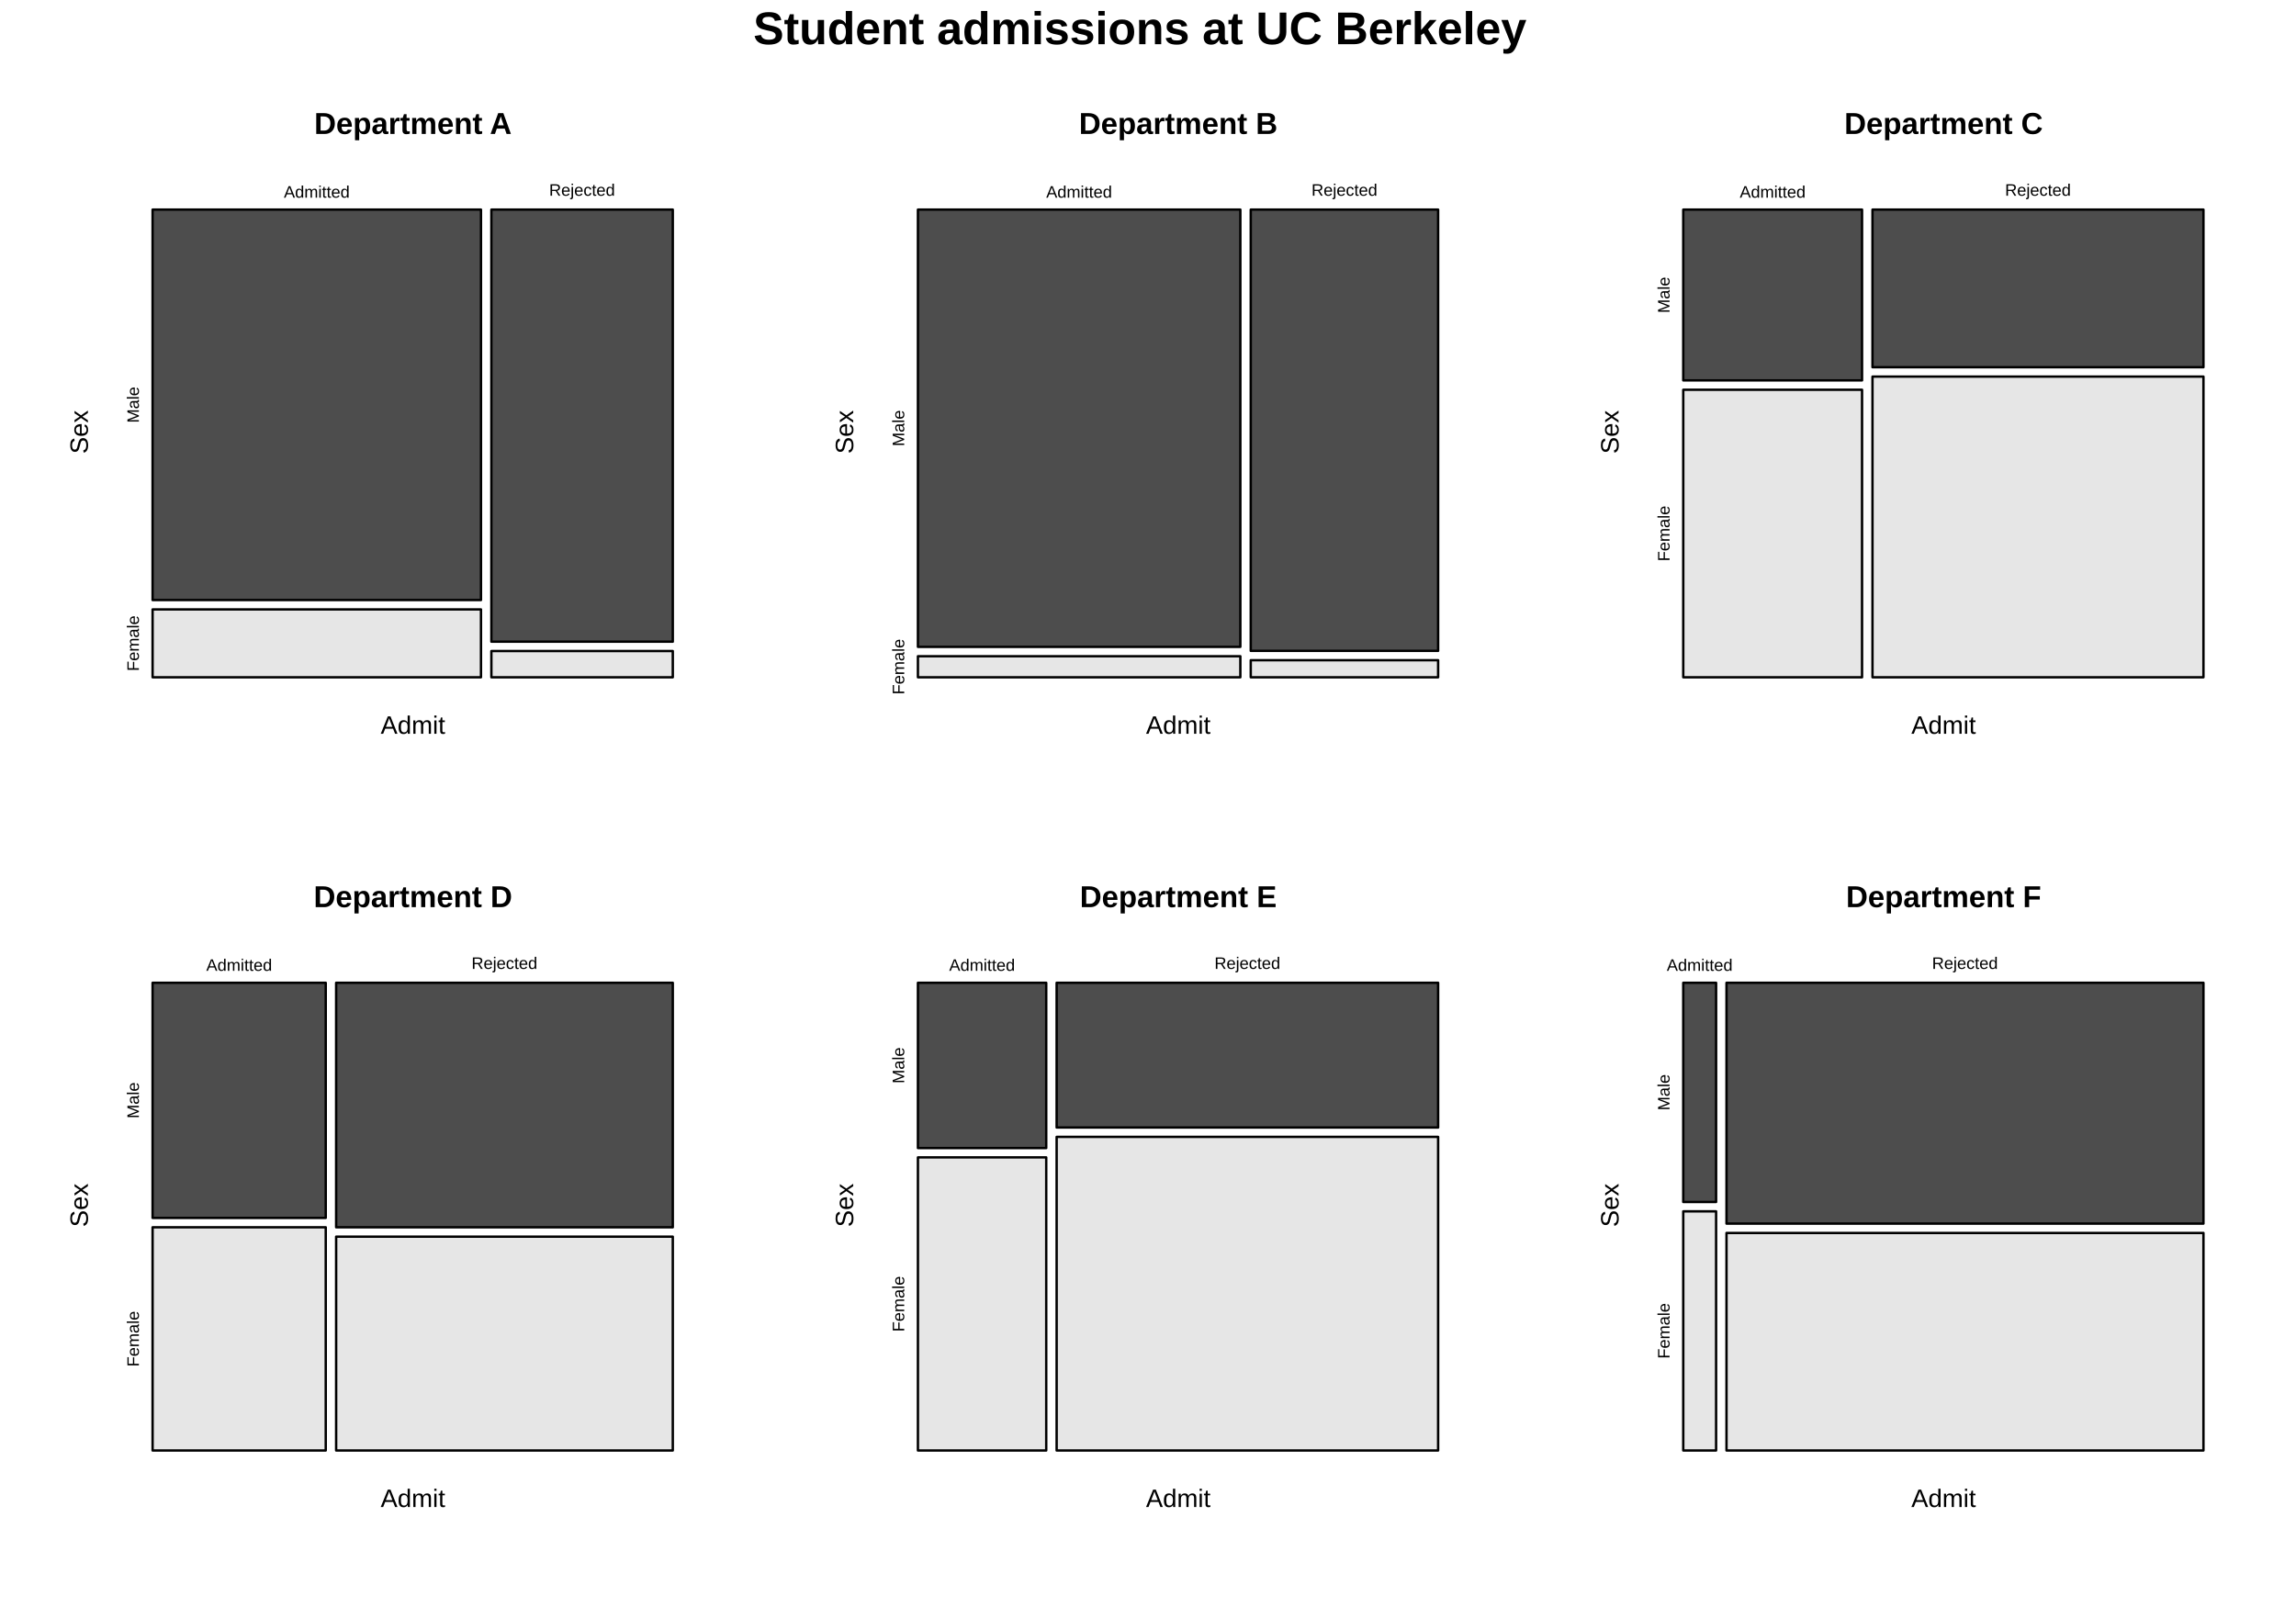
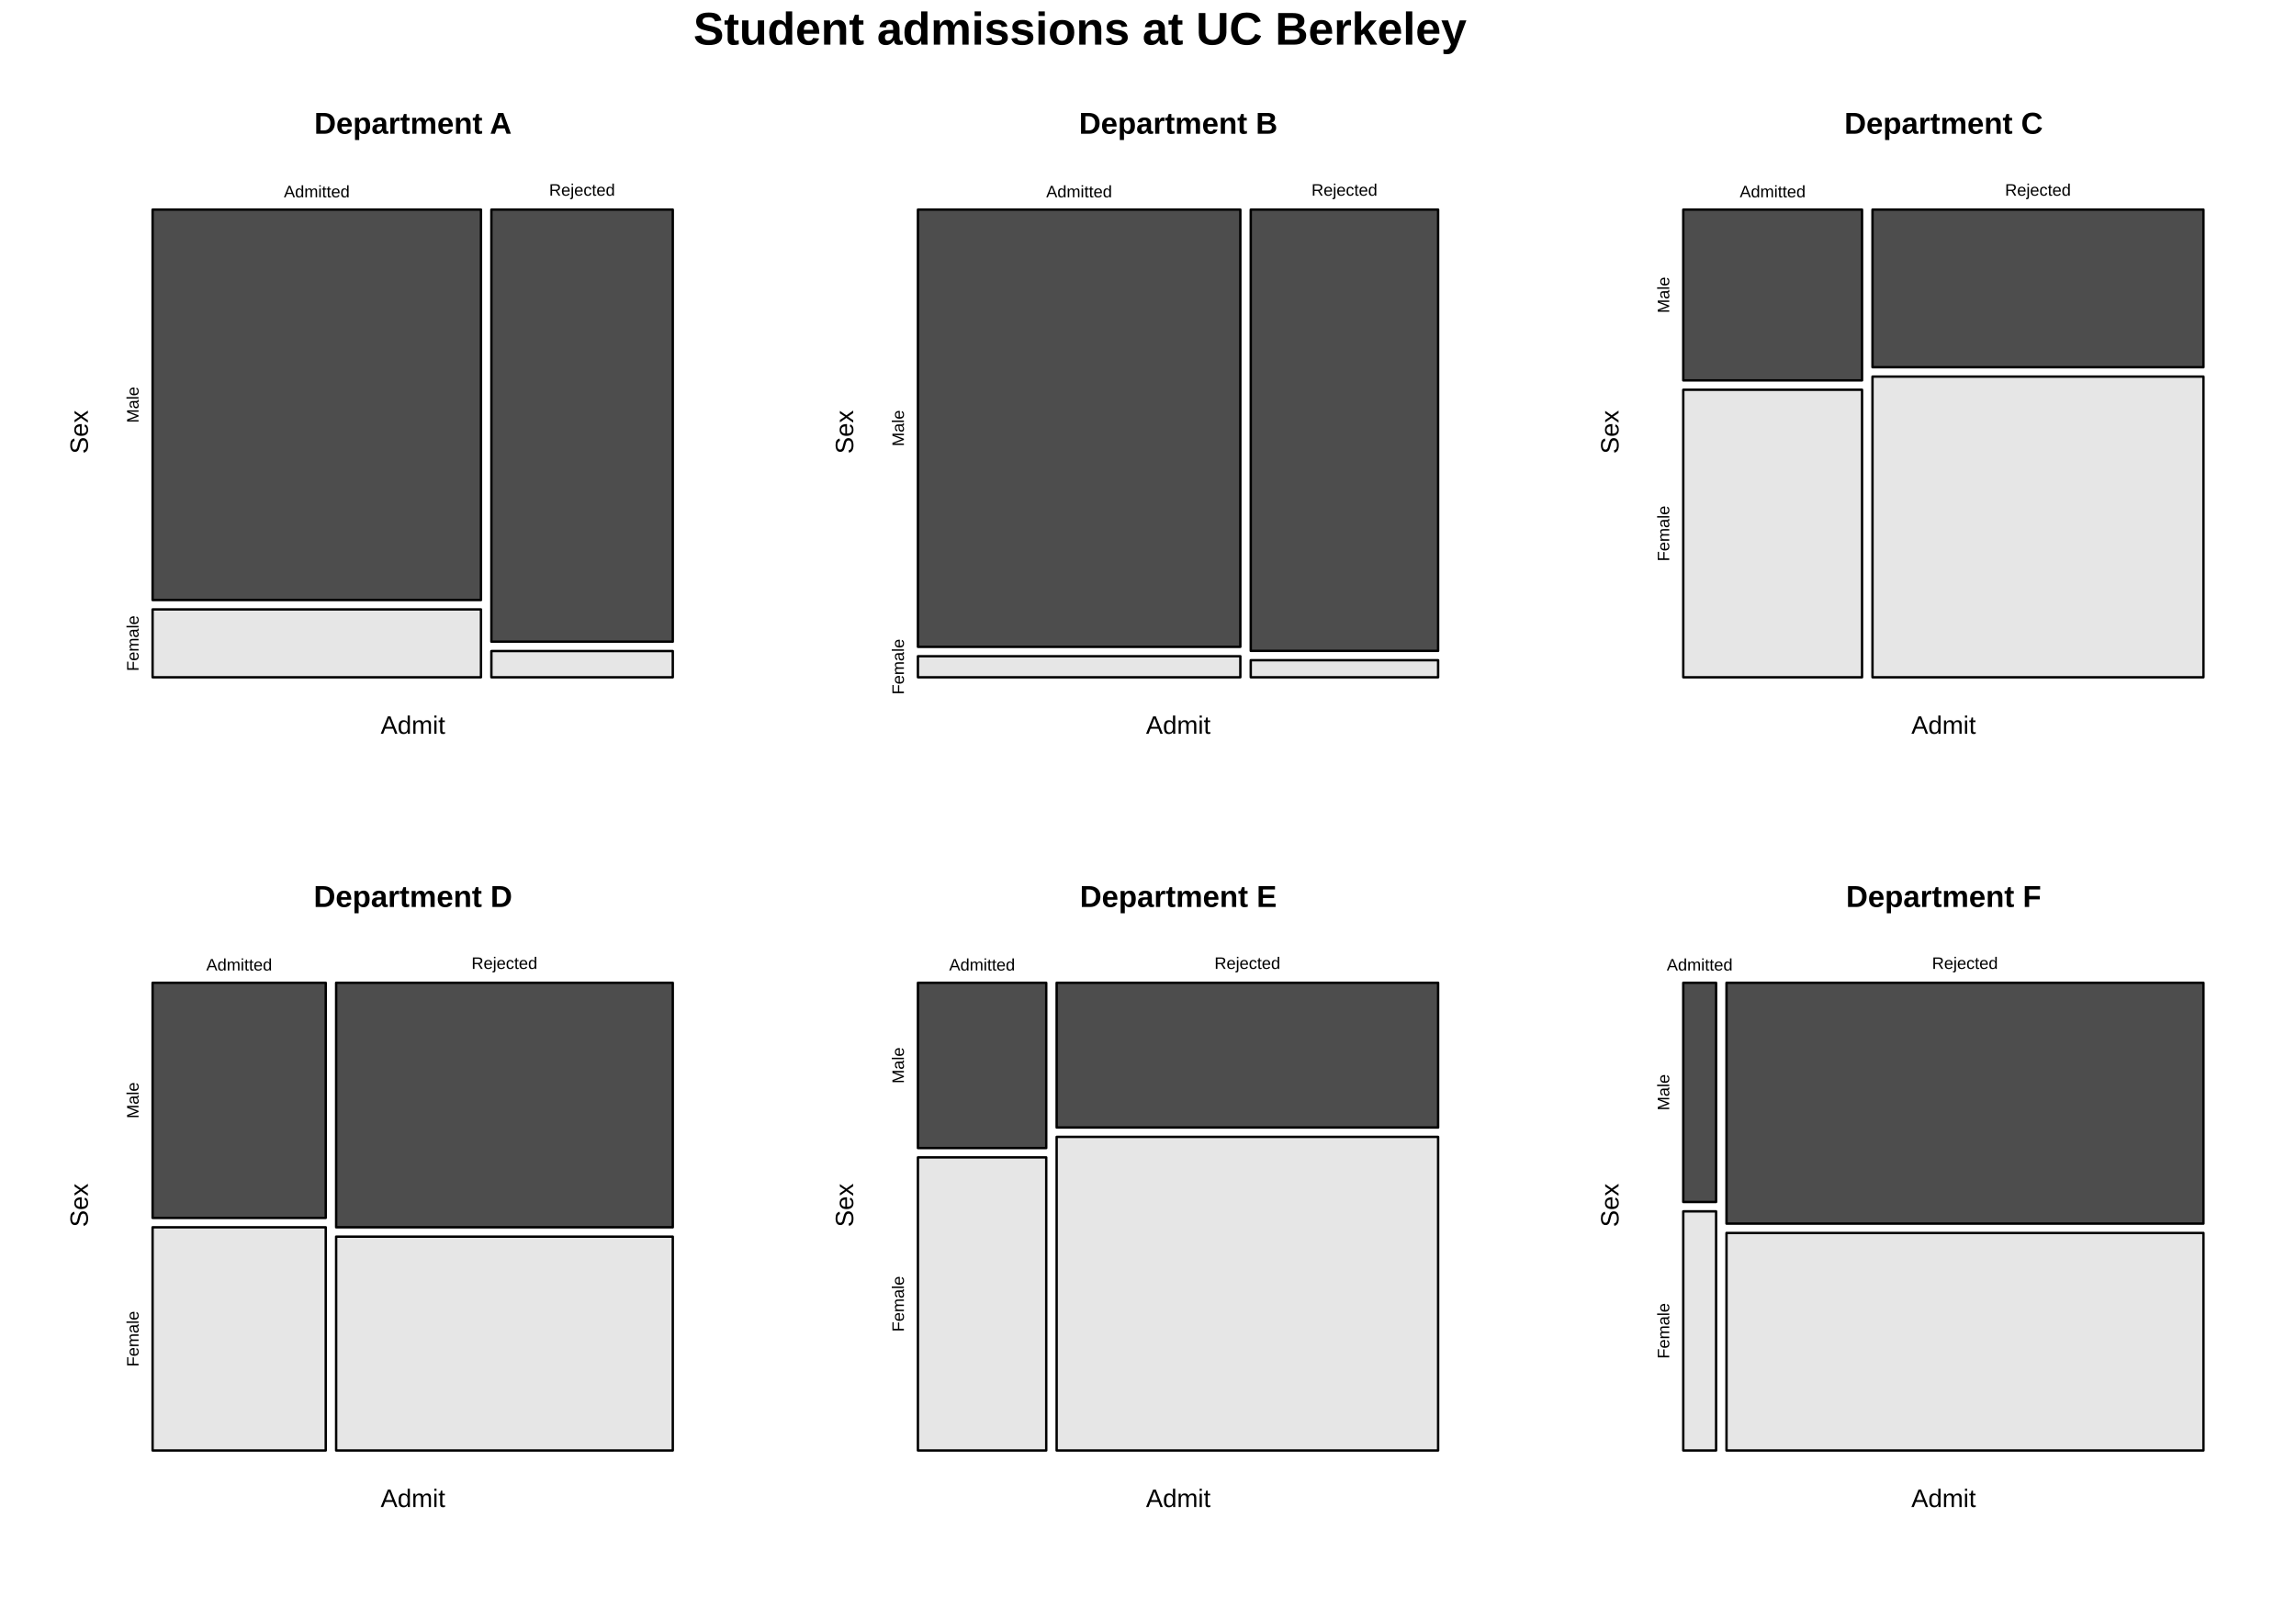
<svg xmlns="http://www.w3.org/2000/svg" class="svglite" width="720.00pt" height="504.00pt" viewBox="0 0 720.00 504.00">
  <defs>
    <style type="text/css">
    .svglite line, .svglite polyline, .svglite polygon, .svglite path, .svglite rect, .svglite circle {
      fill: none;
      stroke: #000000;
      stroke-linecap: round;
      stroke-linejoin: round;
      stroke-miterlimit: 10.00;
    }
    .svglite text {
      white-space: pre;
    }
  </style>
  </defs>
  <rect width="100%" height="100%" style="stroke: none; fill: #FFFFFF;" />
  <defs>
    <clipPath id="cpMC4wMHw3MjAuMDB8MC4wMHw1MDQuMDA=">
      <rect x="0.00" y="0.00" width="720.00" height="504.00" />
    </clipPath>
  </defs>
  <g clip-path="url(#cpMC4wMHw3MjAuMDB8MC4wMHw1MDQuMDA=)">
</g>
  <defs>
    <clipPath id="cpMC4wMHwyNDAuMDB8MTkuMDF8MjYxLjUw">
      <rect x="0.00" y="19.01" width="240.00" height="242.50" />
    </clipPath>
  </defs>
  <g clip-path="url(#cpMC4wMHwyNDAuMDB8MTkuMDF8MjYxLjUw)">
-     <text x="129.50" y="42.01" text-anchor="middle" style="font-size: 9.50px; font-weight: bold; font-family: &quot;Arial&quot;;" textLength="65.18px" lengthAdjust="spacingAndGlyphs">Department A</text>
-     <text x="129.50" y="230.14" text-anchor="middle" style="font-size: 7.92px; font-family: &quot;Arial&quot;;" textLength="22.18px" lengthAdjust="spacingAndGlyphs">Admit</text>
-     <text transform="translate(27.56,135.50) rotate(-90)" text-anchor="middle" style="font-size: 7.92px; font-family: &quot;Arial&quot;;" textLength="13.04px" lengthAdjust="spacingAndGlyphs">Sex</text>
+     <text x="129.50" y="41.95" text-anchor="middle" style="font-size: 9.50px; font-weight: bold; font-family: &quot;Arial&quot;;" textLength="75.05px" lengthAdjust="spacingAndGlyphs">Department A</text>
+     <text x="129.50" y="230.14" text-anchor="middle" style="font-size: 7.92px; font-family: &quot;Arial&quot;;" textLength="23.29px" lengthAdjust="spacingAndGlyphs">Admit</text>
+     <text transform="translate(27.56,135.50) rotate(-90)" text-anchor="middle" style="font-size: 7.92px; font-family: &quot;Arial&quot;;" textLength="14.43px" lengthAdjust="spacingAndGlyphs">Sex</text>
  </g>
  <g clip-path="url(#cpMC4wMHw3MjAuMDB8MC4wMHw1MDQuMDA=)">
-     <text x="99.34" y="61.99" text-anchor="middle" style="font-size: 5.23px; font-family: &quot;Arial&quot;;" textLength="22.72px" lengthAdjust="spacingAndGlyphs">Admitted</text>
-     <text x="182.53" y="61.39" text-anchor="middle" style="font-size: 5.23px; font-family: &quot;Arial&quot;;" textLength="21.30px" lengthAdjust="spacingAndGlyphs">Rejected</text>
-     <text transform="translate(43.55,126.96) rotate(-90)" text-anchor="middle" style="font-size: 5.23px; font-family: &quot;Arial&quot;;" textLength="11.57px" lengthAdjust="spacingAndGlyphs">Male</text>
-     <text transform="translate(43.55,201.77) rotate(-90)" text-anchor="middle" style="font-size: 5.23px; font-family: &quot;Arial&quot;;" textLength="17.94px" lengthAdjust="spacingAndGlyphs">Female</text>
+     <text x="99.34" y="61.89" text-anchor="middle" style="font-size: 5.23px; font-family: &quot;Arial&quot;;" textLength="23.93px" lengthAdjust="spacingAndGlyphs">Admitted</text>
+     <text x="182.53" y="61.38" text-anchor="middle" style="font-size: 5.23px; font-family: &quot;Arial&quot;;" textLength="22.70px" lengthAdjust="spacingAndGlyphs">Rejected</text>
+     <text transform="translate(43.45,126.96) rotate(-90)" text-anchor="middle" style="font-size: 5.23px; font-family: &quot;Arial&quot;;" textLength="12.36px" lengthAdjust="spacingAndGlyphs">Male</text>
+     <text transform="translate(43.45,201.77) rotate(-90)" text-anchor="middle" style="font-size: 5.23px; font-family: &quot;Arial&quot;;" textLength="18.86px" lengthAdjust="spacingAndGlyphs">Female</text>
  </g>
  <defs>
    <clipPath id="cpMzguOTd8MjIwLjA0fDU3Ljk3fDIxMy4wMw==">
      <rect x="38.97" y="57.97" width="181.08" height="155.06" />
    </clipPath>
  </defs>
  <g clip-path="url(#cpMzguOTd8MjIwLjA0fDU3Ljk3fDIxMy4wMw==)">
    <polygon points="47.85,188.19 150.83,188.19 150.83,65.74 47.85,65.74 " style="stroke-width: 0.75; fill: #4D4D4D;" />
    <polygon points="47.85,212.41 150.83,212.41 150.83,191.13 47.85,191.13 " style="stroke-width: 0.75; fill: #E6E6E6;" />
    <polygon points="154.09,201.25 210.98,201.25 210.98,65.74 154.09,65.74 " style="stroke-width: 0.75; fill: #4D4D4D;" />
    <polygon points="154.09,212.41 210.98,212.41 210.98,204.19 154.09,204.19 " style="stroke-width: 0.75; fill: #E6E6E6;" />
  </g>
  <defs>
    <clipPath id="cpMjc4Ljk3fDQ2MC4wNHw1Ny45N3wyMTMuMDM=">
      <rect x="278.97" y="57.97" width="181.08" height="155.06" />
    </clipPath>
  </defs>
  <g clip-path="url(#cpMjc4Ljk3fDQ2MC4wNHw1Ny45N3wyMTMuMDM=)">
</g>
  <defs>
    <clipPath id="cpMjQwLjAwfDQ4MC4wMHwxOS4wMXwyNjEuNTA=">
      <rect x="240.00" y="19.01" width="240.00" height="242.50" />
    </clipPath>
  </defs>
  <g clip-path="url(#cpMjQwLjAwfDQ4MC4wMHwxOS4wMXwyNjEuNTA=)">
-     <text x="369.50" y="42.01" text-anchor="middle" style="font-size: 9.50px; font-weight: bold; font-family: &quot;Arial&quot;;" textLength="65.56px" lengthAdjust="spacingAndGlyphs">Department B</text>
-     <text x="369.50" y="230.14" text-anchor="middle" style="font-size: 7.92px; font-family: &quot;Arial&quot;;" textLength="22.18px" lengthAdjust="spacingAndGlyphs">Admit</text>
-     <text transform="translate(267.56,135.50) rotate(-90)" text-anchor="middle" style="font-size: 7.92px; font-family: &quot;Arial&quot;;" textLength="13.04px" lengthAdjust="spacingAndGlyphs">Sex</text>
+     <text x="369.50" y="41.95" text-anchor="middle" style="font-size: 9.50px; font-weight: bold; font-family: &quot;Arial&quot;;" textLength="74.94px" lengthAdjust="spacingAndGlyphs">Department B</text>
+     <text x="369.50" y="230.14" text-anchor="middle" style="font-size: 7.92px; font-family: &quot;Arial&quot;;" textLength="23.29px" lengthAdjust="spacingAndGlyphs">Admit</text>
+     <text transform="translate(267.56,135.50) rotate(-90)" text-anchor="middle" style="font-size: 7.92px; font-family: &quot;Arial&quot;;" textLength="14.43px" lengthAdjust="spacingAndGlyphs">Sex</text>
  </g>
  <g clip-path="url(#cpMC4wMHw3MjAuMDB8MC4wMHw1MDQuMDA=)">
-     <text x="338.40" y="61.99" text-anchor="middle" style="font-size: 5.23px; font-family: &quot;Arial&quot;;" textLength="22.72px" lengthAdjust="spacingAndGlyphs">Admitted</text>
-     <text x="421.60" y="61.39" text-anchor="middle" style="font-size: 5.23px; font-family: &quot;Arial&quot;;" textLength="21.30px" lengthAdjust="spacingAndGlyphs">Rejected</text>
-     <text transform="translate(283.55,134.30) rotate(-90)" text-anchor="middle" style="font-size: 5.23px; font-family: &quot;Arial&quot;;" textLength="11.57px" lengthAdjust="spacingAndGlyphs">Male</text>
-     <text transform="translate(283.55,209.11) rotate(-90)" text-anchor="middle" style="font-size: 5.23px; font-family: &quot;Arial&quot;;" textLength="17.94px" lengthAdjust="spacingAndGlyphs">Female</text>
+     <text x="338.40" y="61.89" text-anchor="middle" style="font-size: 5.23px; font-family: &quot;Arial&quot;;" textLength="23.93px" lengthAdjust="spacingAndGlyphs">Admitted</text>
+     <text x="421.60" y="61.38" text-anchor="middle" style="font-size: 5.23px; font-family: &quot;Arial&quot;;" textLength="22.70px" lengthAdjust="spacingAndGlyphs">Rejected</text>
+     <text transform="translate(283.45,134.30) rotate(-90)" text-anchor="middle" style="font-size: 5.23px; font-family: &quot;Arial&quot;;" textLength="12.36px" lengthAdjust="spacingAndGlyphs">Male</text>
+     <text transform="translate(283.45,209.11) rotate(-90)" text-anchor="middle" style="font-size: 5.23px; font-family: &quot;Arial&quot;;" textLength="18.86px" lengthAdjust="spacingAndGlyphs">Female</text>
  </g>
  <g clip-path="url(#cpMjc4Ljk3fDQ2MC4wNHw1Ny45N3wyMTMuMDM=)">
    <polygon points="287.85,202.87 388.96,202.87 388.96,65.74 287.85,65.74 " style="stroke-width: 0.75; fill: #4D4D4D;" />
    <polygon points="287.85,212.41 388.96,212.41 388.96,205.81 287.85,205.81 " style="stroke-width: 0.75; fill: #E6E6E6;" />
    <polygon points="392.22,204.13 450.98,204.13 450.98,65.74 392.22,65.74 " style="stroke-width: 0.75; fill: #4D4D4D;" />
    <polygon points="392.22,212.41 450.98,212.41 450.98,207.06 392.22,207.06 " style="stroke-width: 0.75; fill: #E6E6E6;" />
  </g>
  <defs>
    <clipPath id="cpNTE4Ljk3fDcwMC4wNHw1Ny45N3wyMTMuMDM=">
      <rect x="518.97" y="57.97" width="181.08" height="155.06" />
    </clipPath>
  </defs>
  <g clip-path="url(#cpNTE4Ljk3fDcwMC4wNHw1Ny45N3wyMTMuMDM=)">
</g>
  <defs>
    <clipPath id="cpNDgwLjAwfDcyMC4wMHwxOS4wMXwyNjEuNTA=">
      <rect x="480.00" y="19.01" width="240.00" height="242.50" />
    </clipPath>
  </defs>
  <g clip-path="url(#cpNDgwLjAwfDcyMC4wMHwxOS4wMXwyNjEuNTA=)">
-     <text x="609.50" y="42.01" text-anchor="middle" style="font-size: 9.50px; font-weight: bold; font-family: &quot;Arial&quot;;" textLength="65.33px" lengthAdjust="spacingAndGlyphs">Department C</text>
-     <text x="609.50" y="230.14" text-anchor="middle" style="font-size: 7.92px; font-family: &quot;Arial&quot;;" textLength="22.18px" lengthAdjust="spacingAndGlyphs">Admit</text>
-     <text transform="translate(507.56,135.50) rotate(-90)" text-anchor="middle" style="font-size: 7.92px; font-family: &quot;Arial&quot;;" textLength="13.04px" lengthAdjust="spacingAndGlyphs">Sex</text>
+     <text x="609.50" y="41.95" text-anchor="middle" style="font-size: 9.50px; font-weight: bold; font-family: &quot;Arial&quot;;" textLength="74.67px" lengthAdjust="spacingAndGlyphs">Department C</text>
+     <text x="609.50" y="230.14" text-anchor="middle" style="font-size: 7.92px; font-family: &quot;Arial&quot;;" textLength="23.29px" lengthAdjust="spacingAndGlyphs">Admit</text>
+     <text transform="translate(507.56,135.50) rotate(-90)" text-anchor="middle" style="font-size: 7.92px; font-family: &quot;Arial&quot;;" textLength="14.43px" lengthAdjust="spacingAndGlyphs">Sex</text>
  </g>
  <g clip-path="url(#cpMC4wMHw3MjAuMDB8MC4wMHw1MDQuMDA=)">
-     <text x="555.89" y="61.99" text-anchor="middle" style="font-size: 5.23px; font-family: &quot;Arial&quot;;" textLength="22.72px" lengthAdjust="spacingAndGlyphs">Admitted</text>
-     <text x="639.08" y="61.39" text-anchor="middle" style="font-size: 5.23px; font-family: &quot;Arial&quot;;" textLength="21.30px" lengthAdjust="spacingAndGlyphs">Rejected</text>
-     <text transform="translate(523.55,92.52) rotate(-90)" text-anchor="middle" style="font-size: 5.23px; font-family: &quot;Arial&quot;;" textLength="11.57px" lengthAdjust="spacingAndGlyphs">Male</text>
-     <text transform="translate(523.55,167.33) rotate(-90)" text-anchor="middle" style="font-size: 5.23px; font-family: &quot;Arial&quot;;" textLength="17.94px" lengthAdjust="spacingAndGlyphs">Female</text>
+     <text x="555.89" y="61.89" text-anchor="middle" style="font-size: 5.23px; font-family: &quot;Arial&quot;;" textLength="23.93px" lengthAdjust="spacingAndGlyphs">Admitted</text>
+     <text x="639.08" y="61.38" text-anchor="middle" style="font-size: 5.23px; font-family: &quot;Arial&quot;;" textLength="22.70px" lengthAdjust="spacingAndGlyphs">Rejected</text>
+     <text transform="translate(523.45,92.52) rotate(-90)" text-anchor="middle" style="font-size: 5.23px; font-family: &quot;Arial&quot;;" textLength="12.36px" lengthAdjust="spacingAndGlyphs">Male</text>
+     <text transform="translate(523.45,167.33) rotate(-90)" text-anchor="middle" style="font-size: 5.23px; font-family: &quot;Arial&quot;;" textLength="18.86px" lengthAdjust="spacingAndGlyphs">Female</text>
  </g>
  <g clip-path="url(#cpNTE4Ljk3fDcwMC4wNHw1Ny45N3wyMTMuMDM=)">
    <polygon points="527.85,119.30 583.92,119.30 583.92,65.74 527.85,65.74 " style="stroke-width: 0.75; fill: #4D4D4D;" />
    <polygon points="527.85,212.41 583.92,212.41 583.92,122.24 527.85,122.24 " style="stroke-width: 0.75; fill: #E6E6E6;" />
    <polygon points="587.19,115.18 690.98,115.18 690.98,65.74 587.19,65.74 " style="stroke-width: 0.75; fill: #4D4D4D;" />
    <polygon points="587.19,212.41 690.98,212.41 690.98,118.11 587.19,118.11 " style="stroke-width: 0.75; fill: #E6E6E6;" />
  </g>
  <defs>
    <clipPath id="cpMzguOTd8MjIwLjA0fDMwMC40N3w0NTUuNTM=">
      <rect x="38.97" y="300.47" width="181.08" height="155.06" />
    </clipPath>
  </defs>
  <g clip-path="url(#cpMzguOTd8MjIwLjA0fDMwMC40N3w0NTUuNTM=)">
</g>
  <defs>
    <clipPath id="cpMC4wMHwyNDAuMDB8MjYxLjUwfDUwNC4wMA==">
      <rect x="0.00" y="261.50" width="240.00" height="242.50" />
    </clipPath>
  </defs>
  <g clip-path="url(#cpMC4wMHwyNDAuMDB8MjYxLjUwfDUwNC4wMA==)">
-     <text x="129.50" y="284.51" text-anchor="middle" style="font-size: 9.50px; font-weight: bold; font-family: &quot;Arial&quot;;" textLength="65.87px" lengthAdjust="spacingAndGlyphs">Department D</text>
-     <text x="129.50" y="472.64" text-anchor="middle" style="font-size: 7.92px; font-family: &quot;Arial&quot;;" textLength="22.18px" lengthAdjust="spacingAndGlyphs">Admit</text>
-     <text transform="translate(27.56,378.00) rotate(-90)" text-anchor="middle" style="font-size: 7.92px; font-family: &quot;Arial&quot;;" textLength="13.04px" lengthAdjust="spacingAndGlyphs">Sex</text>
+     <text x="129.50" y="284.45" text-anchor="middle" style="font-size: 9.50px; font-weight: bold; font-family: &quot;Arial&quot;;" textLength="75.59px" lengthAdjust="spacingAndGlyphs">Department D</text>
+     <text x="129.50" y="472.64" text-anchor="middle" style="font-size: 7.92px; font-family: &quot;Arial&quot;;" textLength="23.29px" lengthAdjust="spacingAndGlyphs">Admit</text>
+     <text transform="translate(27.56,378.00) rotate(-90)" text-anchor="middle" style="font-size: 7.92px; font-family: &quot;Arial&quot;;" textLength="14.43px" lengthAdjust="spacingAndGlyphs">Sex</text>
  </g>
  <g clip-path="url(#cpMC4wMHw3MjAuMDB8MC4wMHw1MDQuMDA=)">
-     <text x="75.00" y="304.48" text-anchor="middle" style="font-size: 5.23px; font-family: &quot;Arial&quot;;" textLength="22.72px" lengthAdjust="spacingAndGlyphs">Admitted</text>
-     <text x="158.19" y="303.88" text-anchor="middle" style="font-size: 5.23px; font-family: &quot;Arial&quot;;" textLength="21.30px" lengthAdjust="spacingAndGlyphs">Rejected</text>
-     <text transform="translate(43.55,345.10) rotate(-90)" text-anchor="middle" style="font-size: 5.23px; font-family: &quot;Arial&quot;;" textLength="11.57px" lengthAdjust="spacingAndGlyphs">Male</text>
-     <text transform="translate(43.55,419.91) rotate(-90)" text-anchor="middle" style="font-size: 5.23px; font-family: &quot;Arial&quot;;" textLength="17.94px" lengthAdjust="spacingAndGlyphs">Female</text>
+     <text x="75.00" y="304.38" text-anchor="middle" style="font-size: 5.23px; font-family: &quot;Arial&quot;;" textLength="23.93px" lengthAdjust="spacingAndGlyphs">Admitted</text>
+     <text x="158.19" y="303.88" text-anchor="middle" style="font-size: 5.23px; font-family: &quot;Arial&quot;;" textLength="22.70px" lengthAdjust="spacingAndGlyphs">Rejected</text>
+     <text transform="translate(43.45,345.10) rotate(-90)" text-anchor="middle" style="font-size: 5.23px; font-family: &quot;Arial&quot;;" textLength="12.36px" lengthAdjust="spacingAndGlyphs">Male</text>
+     <text transform="translate(43.45,419.91) rotate(-90)" text-anchor="middle" style="font-size: 5.23px; font-family: &quot;Arial&quot;;" textLength="18.86px" lengthAdjust="spacingAndGlyphs">Female</text>
  </g>
  <g clip-path="url(#cpMzguOTd8MjIwLjA0fDMwMC40N3w0NTUuNTM=)">
    <polygon points="47.85,381.97 102.15,381.97 102.15,308.23 47.85,308.23 " style="stroke-width: 0.75; fill: #4D4D4D;" />
    <polygon points="47.85,454.91 102.15,454.91 102.15,384.91 47.85,384.91 " style="stroke-width: 0.75; fill: #E6E6E6;" />
    <polygon points="105.41,384.91 210.98,384.91 210.98,308.23 105.41,308.23 " style="stroke-width: 0.75; fill: #4D4D4D;" />
    <polygon points="105.41,454.91 210.98,454.91 210.98,387.85 105.41,387.85 " style="stroke-width: 0.75; fill: #E6E6E6;" />
  </g>
  <defs>
    <clipPath id="cpMjc4Ljk3fDQ2MC4wNHwzMDAuNDd8NDU1LjUz">
      <rect x="278.97" y="300.47" width="181.08" height="155.06" />
    </clipPath>
  </defs>
  <g clip-path="url(#cpMjc4Ljk3fDQ2MC4wNHwzMDAuNDd8NDU1LjUz)">
</g>
  <defs>
    <clipPath id="cpMjQwLjAwfDQ4MC4wMHwyNjEuNTB8NTA0LjAw">
      <rect x="240.00" y="261.50" width="240.00" height="242.50" />
    </clipPath>
  </defs>
  <g clip-path="url(#cpMjQwLjAwfDQ4MC4wMHwyNjEuNTB8NTA0LjAw)">
-     <text x="369.50" y="284.51" text-anchor="middle" style="font-size: 9.50px; font-weight: bold; font-family: &quot;Arial&quot;;" textLength="64.93px" lengthAdjust="spacingAndGlyphs">Department E</text>
-     <text x="369.50" y="472.64" text-anchor="middle" style="font-size: 7.92px; font-family: &quot;Arial&quot;;" textLength="22.18px" lengthAdjust="spacingAndGlyphs">Admit</text>
-     <text transform="translate(267.56,378.00) rotate(-90)" text-anchor="middle" style="font-size: 7.92px; font-family: &quot;Arial&quot;;" textLength="13.04px" lengthAdjust="spacingAndGlyphs">Sex</text>
+     <text x="369.50" y="284.45" text-anchor="middle" style="font-size: 9.50px; font-weight: bold; font-family: &quot;Arial&quot;;" textLength="74.19px" lengthAdjust="spacingAndGlyphs">Department E</text>
+     <text x="369.50" y="472.64" text-anchor="middle" style="font-size: 7.92px; font-family: &quot;Arial&quot;;" textLength="23.29px" lengthAdjust="spacingAndGlyphs">Admit</text>
+     <text transform="translate(267.56,378.00) rotate(-90)" text-anchor="middle" style="font-size: 7.92px; font-family: &quot;Arial&quot;;" textLength="14.43px" lengthAdjust="spacingAndGlyphs">Sex</text>
  </g>
  <g clip-path="url(#cpMC4wMHw3MjAuMDB8MC4wMHw1MDQuMDA=)">
-     <text x="307.97" y="304.48" text-anchor="middle" style="font-size: 5.23px; font-family: &quot;Arial&quot;;" textLength="22.72px" lengthAdjust="spacingAndGlyphs">Admitted</text>
-     <text x="391.17" y="303.88" text-anchor="middle" style="font-size: 5.23px; font-family: &quot;Arial&quot;;" textLength="21.30px" lengthAdjust="spacingAndGlyphs">Rejected</text>
-     <text transform="translate(283.55,334.14) rotate(-90)" text-anchor="middle" style="font-size: 5.23px; font-family: &quot;Arial&quot;;" textLength="11.57px" lengthAdjust="spacingAndGlyphs">Male</text>
-     <text transform="translate(283.55,408.95) rotate(-90)" text-anchor="middle" style="font-size: 5.23px; font-family: &quot;Arial&quot;;" textLength="17.94px" lengthAdjust="spacingAndGlyphs">Female</text>
+     <text x="307.97" y="304.38" text-anchor="middle" style="font-size: 5.23px; font-family: &quot;Arial&quot;;" textLength="23.93px" lengthAdjust="spacingAndGlyphs">Admitted</text>
+     <text x="391.17" y="303.88" text-anchor="middle" style="font-size: 5.23px; font-family: &quot;Arial&quot;;" textLength="22.70px" lengthAdjust="spacingAndGlyphs">Rejected</text>
+     <text transform="translate(283.45,334.14) rotate(-90)" text-anchor="middle" style="font-size: 5.23px; font-family: &quot;Arial&quot;;" textLength="12.36px" lengthAdjust="spacingAndGlyphs">Male</text>
+     <text transform="translate(283.45,408.95) rotate(-90)" text-anchor="middle" style="font-size: 5.23px; font-family: &quot;Arial&quot;;" textLength="18.86px" lengthAdjust="spacingAndGlyphs">Female</text>
  </g>
  <g clip-path="url(#cpMjc4Ljk3fDQ2MC4wNHwzMDAuNDd8NDU1LjUz)">
    <polygon points="287.85,360.06 328.09,360.06 328.09,308.23 287.85,308.23 " style="stroke-width: 0.75; fill: #4D4D4D;" />
    <polygon points="287.85,454.91 328.09,454.91 328.09,362.99 287.85,362.99 " style="stroke-width: 0.75; fill: #E6E6E6;" />
    <polygon points="331.35,353.62 450.98,353.62 450.98,308.23 331.35,308.23 " style="stroke-width: 0.75; fill: #4D4D4D;" />
    <polygon points="331.35,454.91 450.98,454.91 450.98,356.56 331.35,356.56 " style="stroke-width: 0.75; fill: #E6E6E6;" />
  </g>
  <defs>
    <clipPath id="cpNTE4Ljk3fDcwMC4wNHwzMDAuNDd8NDU1LjUz">
      <rect x="518.97" y="300.47" width="181.08" height="155.06" />
    </clipPath>
  </defs>
  <g clip-path="url(#cpNTE4Ljk3fDcwMC4wNHwzMDAuNDd8NDU1LjUz)">
</g>
  <defs>
    <clipPath id="cpNDgwLjAwfDcyMC4wMHwyNjEuNTB8NTA0LjAw">
      <rect x="480.00" y="261.50" width="240.00" height="242.50" />
    </clipPath>
  </defs>
  <g clip-path="url(#cpNDgwLjAwfDcyMC4wMHwyNjEuNTB8NTA0LjAw)">
-     <text x="609.50" y="284.51" text-anchor="middle" style="font-size: 9.50px; font-weight: bold; font-family: &quot;Arial&quot;;" textLength="64.65px" lengthAdjust="spacingAndGlyphs">Department F</text>
-     <text x="609.50" y="472.64" text-anchor="middle" style="font-size: 7.92px; font-family: &quot;Arial&quot;;" textLength="22.18px" lengthAdjust="spacingAndGlyphs">Admit</text>
-     <text transform="translate(507.56,378.00) rotate(-90)" text-anchor="middle" style="font-size: 7.92px; font-family: &quot;Arial&quot;;" textLength="13.04px" lengthAdjust="spacingAndGlyphs">Sex</text>
+     <text x="609.50" y="284.45" text-anchor="middle" style="font-size: 9.50px; font-weight: bold; font-family: &quot;Arial&quot;;" textLength="74.19px" lengthAdjust="spacingAndGlyphs">Department F</text>
+     <text x="609.50" y="472.64" text-anchor="middle" style="font-size: 7.92px; font-family: &quot;Arial&quot;;" textLength="23.29px" lengthAdjust="spacingAndGlyphs">Admit</text>
+     <text transform="translate(507.56,378.00) rotate(-90)" text-anchor="middle" style="font-size: 7.92px; font-family: &quot;Arial&quot;;" textLength="14.43px" lengthAdjust="spacingAndGlyphs">Sex</text>
  </g>
  <g clip-path="url(#cpMC4wMHw3MjAuMDB8MC4wMHw1MDQuMDA=)">
-     <text x="533.00" y="304.48" text-anchor="middle" style="font-size: 5.23px; font-family: &quot;Arial&quot;;" textLength="22.72px" lengthAdjust="spacingAndGlyphs">Admitted</text>
-     <text x="616.19" y="303.88" text-anchor="middle" style="font-size: 5.23px; font-family: &quot;Arial&quot;;" textLength="21.30px" lengthAdjust="spacingAndGlyphs">Rejected</text>
-     <text transform="translate(523.55,342.60) rotate(-90)" text-anchor="middle" style="font-size: 5.23px; font-family: &quot;Arial&quot;;" textLength="11.57px" lengthAdjust="spacingAndGlyphs">Male</text>
-     <text transform="translate(523.55,417.41) rotate(-90)" text-anchor="middle" style="font-size: 5.23px; font-family: &quot;Arial&quot;;" textLength="17.94px" lengthAdjust="spacingAndGlyphs">Female</text>
+     <text x="533.00" y="304.38" text-anchor="middle" style="font-size: 5.23px; font-family: &quot;Arial&quot;;" textLength="23.93px" lengthAdjust="spacingAndGlyphs">Admitted</text>
+     <text x="616.19" y="303.88" text-anchor="middle" style="font-size: 5.23px; font-family: &quot;Arial&quot;;" textLength="22.70px" lengthAdjust="spacingAndGlyphs">Rejected</text>
+     <text transform="translate(523.45,342.60) rotate(-90)" text-anchor="middle" style="font-size: 5.23px; font-family: &quot;Arial&quot;;" textLength="12.36px" lengthAdjust="spacingAndGlyphs">Male</text>
+     <text transform="translate(523.45,417.41) rotate(-90)" text-anchor="middle" style="font-size: 5.23px; font-family: &quot;Arial&quot;;" textLength="18.86px" lengthAdjust="spacingAndGlyphs">Female</text>
  </g>
  <g clip-path="url(#cpNTE4Ljk3fDcwMC4wNHwzMDAuNDd8NDU1LjUz)">
    <polygon points="527.85,376.98 538.15,376.98 538.15,308.23 527.85,308.23 " style="stroke-width: 0.75; fill: #4D4D4D;" />
    <polygon points="527.85,454.91 538.15,454.91 538.15,379.91 527.85,379.91 " style="stroke-width: 0.75; fill: #E6E6E6;" />
    <polygon points="541.41,383.76 690.98,383.76 690.98,308.23 541.41,308.23 " style="stroke-width: 0.75; fill: #4D4D4D;" />
    <polygon points="541.41,454.91 690.98,454.91 690.98,386.69 541.41,386.69 " style="stroke-width: 0.75; fill: #E6E6E6;" />
  </g>
  <g clip-path="url(#cpMC4wMHw3MjAuMDB8MC4wMHw1MDQuMDA=)">
-     <text x="236.22" y="13.87" style="font-size: 14.40px; font-weight: bold; font-family: &quot;Arial&quot;;" textLength="247.55px" lengthAdjust="spacingAndGlyphs">Student admissions at UC Berkeley</text>
+     <text x="217.43" y="14.00" style="font-size: 14.40px; font-weight: bold; font-family: &quot;Arial&quot;;" textLength="285.15px" lengthAdjust="spacingAndGlyphs">Student admissions at UC Berkeley</text>
  </g>
</svg>
